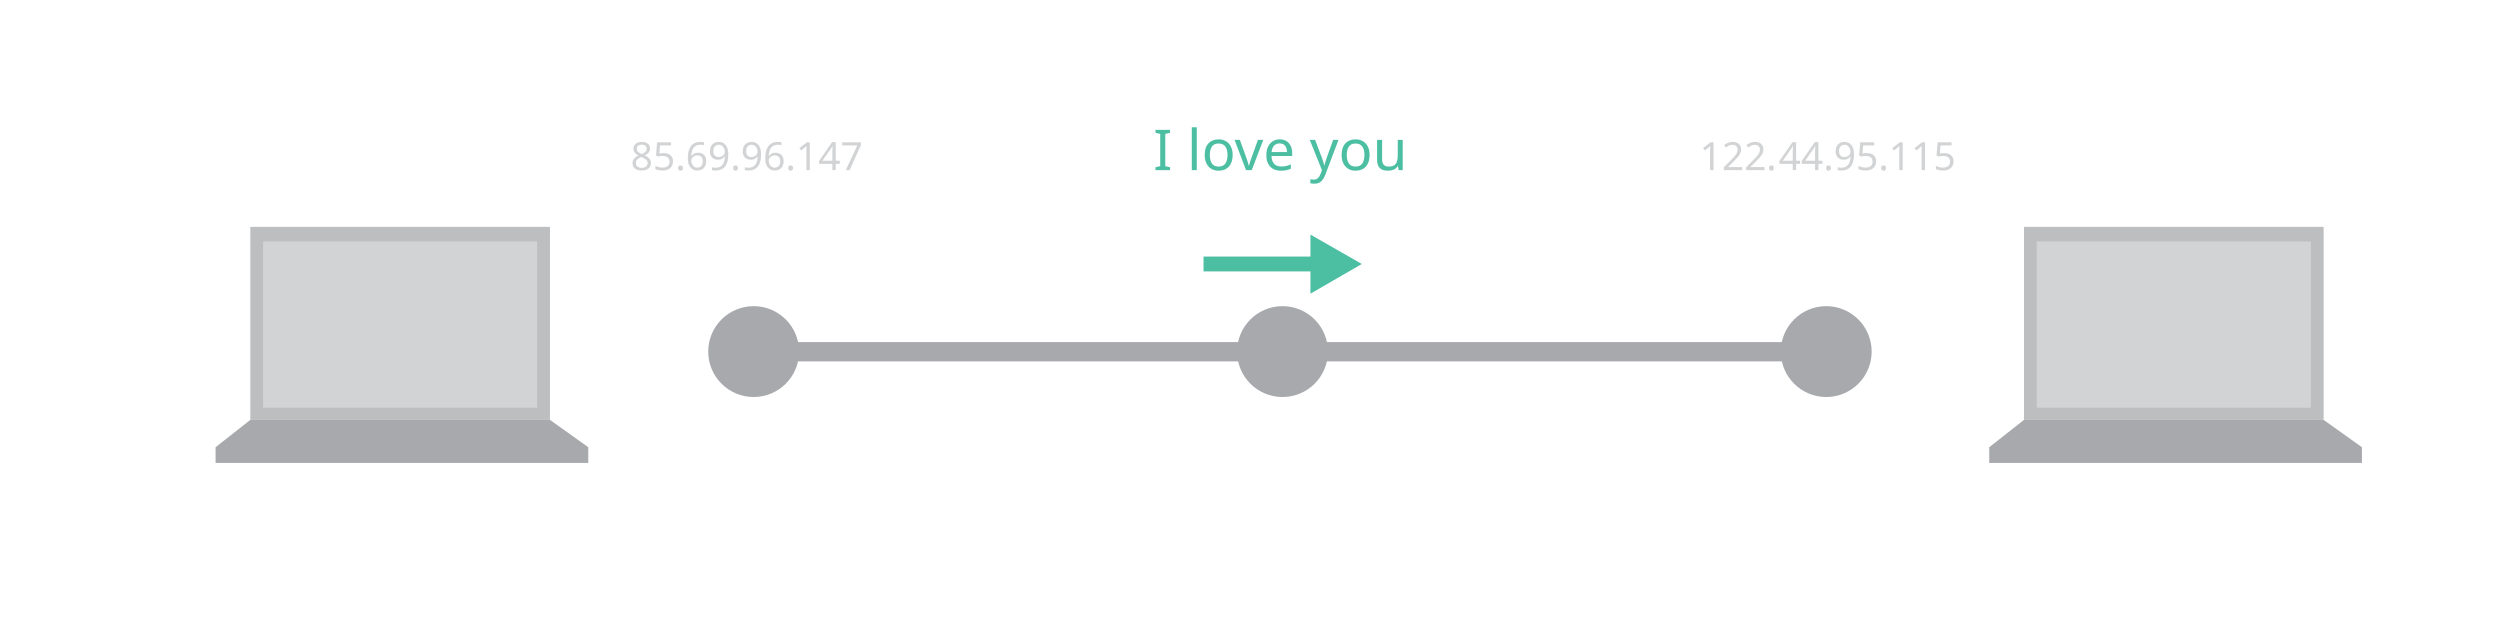
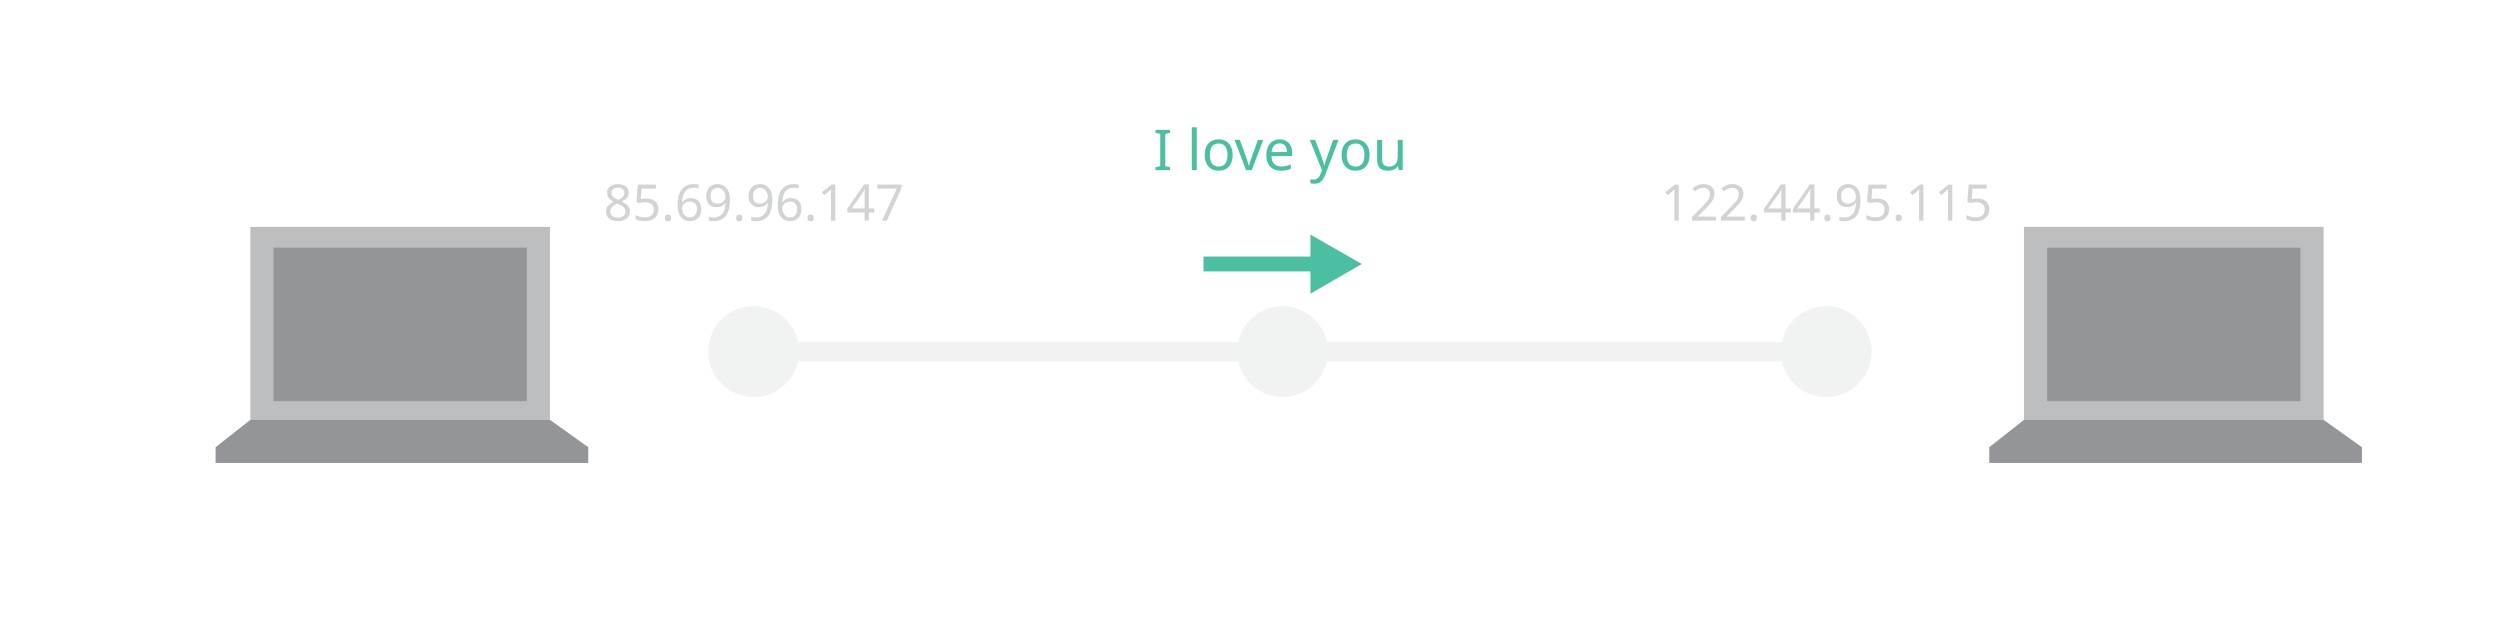
<svg xmlns="http://www.w3.org/2000/svg" version="1.1" x="0px" y="0px" viewBox="0 0 841.9 215" enable-background="new 0 0 841.9 215" xml:space="preserve">
+   <g id="Layer_31" display="none">
+     <rect display="inline" fill="#414042" width="841.9" height="215" />
+   </g>
+   <g id="laptops">
+     <g id="laptop_copy_4">
+       <rect x="84.3" y="76.4" fill="#BCBEC0" width="100.9" height="65" />
+       <polygon fill="#939598" points="185.2,141.4 84.3,141.4 72.6,150.6 72.6,155.9 198.1,155.9 198.1,150.6   " />
+       <rect x="92.1" y="83.4" fill="#939598" width="85.3" height="51.7" />
+     </g>
+     <g id="laptop_copy_5">
+       <rect x="681.6" y="76.4" fill="#BCBEC0" width="100.9" height="65" />
+       <polygon fill="#939598" points="782.5,141.4 681.6,141.4 669.9,150.6 669.9,155.9 795.4,155.9 795.4,150.6   " />
+       <rect x="689.4" y="83.4" fill="#939598" width="85.3" height="51.7" />
+     </g>
+   </g>
+   <g id="ips">
+     <text transform="matrix(1 0 0 1 203.2478 74.3)" fill="#D1D3D4" font-family="'Roboto-Medium'" font-size="17">85.69.96.147</text>
+     <text transform="matrix(1 0 0 1 559.2963 74.3)">
+       <tspan x="0" y="0" fill="#D1D3D4" font-family="'Roboto-Medium'" font-size="17">122</tspan>
+       <tspan x="29" y="0" fill="#D1D3D4" font-family="'Roboto-Medium'" font-size="17">.</tspan>
+       <tspan x="34.4" y="0" fill="#D1D3D4" font-family="'Roboto-Medium'" font-size="17">44.95.115</tspan>
+     </text>
+   </g>
  <g id="IP" display="none">
    <g id="connections" display="inline">
-       <circle fill="#A7A9AC" cx="253.8" cy="118.6" r="15.3" />
-       <text transform="matrix(1 0 0 1 212.3872 57.5425)" fill="#D1D3D4" font-family="'Roboto-Medium'" font-size="13.141">85.69.96.147</text>
-       <circle fill="#A7A9AC" cx="615.1" cy="118.6" r="15.3" />
-       <rect x="252.9" y="115.4" fill="#A7A9AC" width="362.2" height="6.5" />
-       <text transform="matrix(1 0 0 1 572.3872 57.5425)">
-         <tspan x="0" y="0" fill="#D1D3D4" font-family="'Roboto-Medium'" font-size="13.141">122</tspan>
-         <tspan x="22.4" y="0" fill="#D1D3D4" font-family="'Roboto-Medium'" font-size="13.141">.</tspan>
-         <tspan x="26.6" y="0" fill="#D1D3D4" font-family="'Roboto-Medium'" font-size="13.141">44.95.115</tspan>
-       </text>
-     </g>
-     <g id="arrows">
-       <g display="inline">
-         <line fill="#A7A9AC" x1="405.3" y1="-163.7" x2="458.6" y2="-163.7" />
-         <g>
-           <line fill="none" stroke="#7F3F98" stroke-width="5" stroke-miterlimit="10" x1="405.3" y1="-163.7" x2="444.2" y2="-163.7" />
-           <g>
-             <polygon fill="#7F3F98" points="441.3,-153.7 458.6,-163.7 441.3,-173.7      " />
-           </g>
-         </g>
-       </g>
-       <g display="inline">
-         <line fill="#A7A9AC" x1="458.6" y1="-140.9" x2="405.3" y2="-140.9" />
-         <g>
-           <line fill="none" stroke="#7F3F98" stroke-width="5" stroke-miterlimit="10" x1="458.6" y1="-140.9" x2="419.6" y2="-140.9" />
-           <g>
-             <polygon fill="#7F3F98" points="422.6,-150.9 405.3,-140.9 422.6,-130.9      " />
-           </g>
-         </g>
-       </g>
+       <circle fill="#F1F2F2" cx="253.8" cy="118.6" r="15.3" />
+       <circle fill="#F1F2F2" cx="615.1" cy="118.6" r="15.3" />
+       <rect x="252.9" y="115.4" fill="#F1F2F2" width="362.2" height="6.5" />
    </g>
    <g id="arrows_copy" display="inline">
      <g>
        <line fill="#A7A9AC" x1="405.3" y1="98.3" x2="458.6" y2="98.3" />
        <g>
          <line fill="none" stroke="#4CBEA2" stroke-width="5" stroke-miterlimit="10" x1="405.3" y1="98.3" x2="444.2" y2="98.3" />
          <g>
            <polygon fill="#4CBEA2" points="441.3,108.2 458.6,98.3 441.3,88.3      " />
          </g>
        </g>
      </g>
      <g>
        <line fill="#A7A9AC" x1="458.6" y1="141.7" x2="405.3" y2="141.7" />
        <g>
          <line fill="none" stroke="#4CBEA2" stroke-width="5" stroke-miterlimit="10" x1="458.6" y1="141.7" x2="419.6" y2="141.7" />
          <g>
            <polygon fill="#4CBEA2" points="422.6,131.7 405.3,141.6 422.6,151.6      " />
          </g>
        </g>
      </g>
    </g>
-     <g id="laptop_1_" display="inline">
-       <rect x="681.6" y="76.7" fill="#BCBEC0" width="100.9" height="65" />
-       <polygon fill="#A7A9AC" points="782.6,141.7 681.6,141.7 669.9,150.8 669.9,156.2 795.5,156.2 795.5,150.8   " />
-       <rect x="685.9" y="81.5" fill="#D1D3D4" width="92.3" height="56" />
-     </g>
-     <g id="laptop" display="inline">
-       <rect x="84.3" y="76.7" fill="#BCBEC0" width="100.9" height="65" />
-       <polygon fill="#A7A9AC" points="185.2,141.7 84.3,141.7 72.6,150.8 72.6,156.2 198.1,156.2 198.1,150.8   " />
-       <rect x="88.6" y="81.5" fill="#D1D3D4" width="92.3" height="56" />
-     </g>
  </g>
  <g id="multiplicity" display="none">
-     <g id="connections_copy" display="inline">
-       <circle fill="#A7A9AC" cx="253.8" cy="118.5" r="15.3" />
-       <text transform="matrix(1 0 0 1 212.362 57.3893)" fill="#D1D3D4" font-family="'Roboto-Medium'" font-size="13.141">85.69.96.147</text>
-       <circle fill="#A7A9AC" cx="615" cy="118.5" r="15.3" />
-       <circle fill="#A7A9AC" cx="512.6" cy="61" r="15.3" />
-       <circle fill="#A7A9AC" cx="410" cy="179" r="15.3" />
-       <text transform="matrix(1 0 0 1 572.3621 57.3893)">
-         <tspan x="0" y="0" fill="#D1D3D4" font-family="'Roboto-Medium'" font-size="13.141">122</tspan>
-         <tspan x="22.4" y="0" fill="#D1D3D4" font-family="'Roboto-Medium'" font-size="13.141">.</tspan>
-         <tspan x="26.6" y="0" fill="#D1D3D4" font-family="'Roboto-Medium'" font-size="13.141">44.95.115</tspan>
-       </text>
-       <path fill="none" stroke="#A7A9AC" stroke-width="7" stroke-miterlimit="10" d="M253.8,118.5c0,0,128.8,12.6,102.8-37.1    s-73.3,41-15.3,56s44.5-79.7,90.6-70.7s14.1,81.1,58.7,89.4S524,118.5,615,118.5" />
-       <path fill="none" stroke="#A7A9AC" stroke-width="7" stroke-miterlimit="10" d="M449.7,76.5c0,0,38.2,47.2,62.9-15.5" />
-     </g>
-     <g id="arrows_copy_2_1_">
-       <g display="inline">
-         <line fill="#A7A9AC" x1="405.3" y1="-163.7" x2="458.6" y2="-163.7" />
-         <g>
-           <line fill="none" stroke="#7F3F98" stroke-width="5" stroke-miterlimit="10" x1="405.3" y1="-163.7" x2="444.2" y2="-163.7" />
-           <g>
-             <polygon fill="#7F3F98" points="441.3,-153.7 458.6,-163.7 441.3,-173.7      " />
-           </g>
-         </g>
-       </g>
-       <g display="inline">
-         <line fill="#A7A9AC" x1="458.6" y1="-140.9" x2="405.3" y2="-140.9" />
-         <g>
-           <line fill="none" stroke="#7F3F98" stroke-width="5" stroke-miterlimit="10" x1="458.6" y1="-140.9" x2="419.6" y2="-140.9" />
-           <g>
-             <polygon fill="#7F3F98" points="422.6,-150.9 405.3,-140.9 422.6,-130.9      " />
-           </g>
-         </g>
-       </g>
-     </g>
-     <g id="arrows_copy_2" display="inline">
-       <g>
-         <path fill="#A7A9AC" d="M458.5,98.1" />
-       </g>
-       <g>
-         <path fill="#A7A9AC" d="M405.3,98.1" />
-       </g>
-       <g>
-         <path fill="#A7A9AC" d="M405.3,141.5" />
-       </g>
-       <g>
-         <path fill="#A7A9AC" d="M458.5,141.5" />
-       </g>
-       <path fill="none" stroke="#A7A9AC" stroke-width="7" stroke-miterlimit="10" d="M363.2,137.3c0,0,66.1-29.7,46.1,41.7" />
-     </g>
-     <g id="laptop_copy_1_" display="inline">
-       <rect x="681.6" y="76.5" fill="#BCBEC0" width="100.9" height="65" />
-       <polygon fill="#A7A9AC" points="782.5,141.5 681.6,141.5 669.9,150.7 669.9,156 795.4,156 795.4,150.7   " />
-       <rect x="685.9" y="81.4" fill="#D1D3D4" width="92.3" height="56" />
-     </g>
-     <g id="laptop_copy" display="inline">
-       <rect x="84.3" y="76.5" fill="#BCBEC0" width="100.9" height="65" />
-       <polygon fill="#A7A9AC" points="185.2,141.5 84.3,141.5 72.6,150.7 72.6,156 198.1,156 198.1,150.7   " />
-       <rect x="88.6" y="81.4" fill="#D1D3D4" width="92.3" height="56" />
-     </g>
+     <path display="inline" fill="#F1F2F2" d="M615,103.1c-7.4,0-13.6,5.3-15,12.3c-41.3,2.6-58.7,15.9-71.7,25.9   c-11,8.5-19,14.6-37,11.2c-19.8-3.7-22.6-21-26-41.1c-1.1-6.8-2.3-13.9-4.4-20.6c5.3,3.4,11.9,6.1,18.9,6.1c1.3,0,2.7-0.1,4-0.3   c9.8-1.5,18.3-8.5,25.4-20.7c1.1,0.2,2.1,0.4,3.3,0.4c8.5,0,15.3-6.9,15.3-15.3s-6.9-15.3-15.3-15.3s-15.3,6.9-15.3,15.3   c0,4.8,2.2,9.1,5.7,12c-5.9,10-12.6,15.7-20.1,16.8c-15.6,2.4-30.3-15.3-30.4-15.5l0,0c-4.5-5.3-10.8-9.3-19.9-11.1   c-24.3-4.8-33.7,15.8-42.8,35.6c-6.8,14.8-13.4,29.1-25.7,34.4c-0.4,0.2-0.8,0.3-1.1,0.5c-5.6,2.1-12.3,2.5-20.7,0.3   c-10.1-2.6-16.2-7.4-19.8-12.8c19.6-2.9,32.4-8.5,38-16.8c4.6-6.8,4.4-15.1-0.6-24.6c-9-17.2-19.8-17.5-25.4-16.1   c-13.2,3.2-24,20.8-24.1,39.3c0,4.5,0.5,8.6,1.7,12.5c-14.7,1.4-30.4,1.3-42.9,0.7c-1.2-7.3-7.5-12.9-15.1-12.9   c-8.5,0-15.3,6.9-15.3,15.3s6.9,15.3,15.3,15.3c6.9,0,12.8-4.6,14.7-10.9c8.4,0.4,19.5,0.7,31,0.2c5.4-0.2,10.4-0.6,15.2-1   c4.9,9,13.7,15.5,25.7,18.6c11.7,3,20.8,1.9,28.1-1.7c9.4-3.4,26.6-7.5,35.2-0.1c5.9,5.1,6.7,14.8,5.3,24.8   c-8,0.5-14.3,7.2-14.3,15.3c0,8.5,6.9,15.3,15.3,15.3s15.3-6.9,15.3-15.3c0-6.4-3.9-11.8-9.4-14.2c2-14.7-0.6-25.2-7.7-31.3   c-7.3-6.3-17.9-6.6-27.2-5.1c6.2-7.7,10.8-17.5,15-26.8c8.7-19,16.3-35.3,35.1-31.6c20.8,4.1,23.9,22.8,27.2,42.6   c3.3,19.8,7,42.3,31.6,46.9c3.9,0.7,7.4,1.1,10.7,1.1c14.2,0,22.5-6.4,31.9-13.6c13-9.9,28.8-22,67.7-24.5   c1.7,6.6,7.7,11.4,14.8,11.4c8.5,0,15.3-6.9,15.3-15.3S623.5,103.1,615,103.1z M319,114.5c-1.5-4.2-1.9-8.4-1.8-11.6   c0.1-14.9,8.9-30.1,18.8-32.5c0.9-0.2,1.7-0.3,2.5-0.3c6.8,0,11.9,6.8,15.1,12.9c3.7,7.2,4.1,12.9,1,17.5   C349.3,108.2,335.3,112.4,319,114.5z" />
  </g>
  <g id="IP_copy" display="none">
    <g id="connections_copy_2" display="inline">
-       <circle fill="#A7A9AC" cx="253.8" cy="118.4" r="15.3" />
-       <text transform="matrix(1 0 0 1 212.362 57.3)" fill="#D1D3D4" font-family="'Roboto-Medium'" font-size="13.141">85.69.96.147</text>
-       <circle fill="#A7A9AC" cx="615" cy="118.4" r="15.3" />
-       <rect x="257.8" y="115.2" fill="#A7A9AC" width="357.2" height="6.5" />
-       <text transform="matrix(1 0 0 1 572.3621 57.3)">
-         <tspan x="0" y="0" fill="#D1D3D4" font-family="'Roboto-Medium'" font-size="13.141">122</tspan>
-         <tspan x="22.4" y="0" fill="#D1D3D4" font-family="'Roboto-Medium'" font-size="13.141">.</tspan>
-         <tspan x="26.6" y="0" fill="#D1D3D4" font-family="'Roboto-Medium'" font-size="13.141">44.95.115</tspan>
-       </text>
-     </g>
-     <g id="arrows_copy_3_1_">
-       <g display="inline">
-         <line fill="#A7A9AC" x1="405.3" y1="-163.7" x2="458.6" y2="-163.7" />
-         <g>
-           <line fill="none" stroke="#7F3F98" stroke-width="5" stroke-miterlimit="10" x1="405.3" y1="-163.7" x2="444.2" y2="-163.7" />
-           <g>
-             <polygon fill="#7F3F98" points="441.3,-153.7 458.6,-163.7 441.3,-173.7      " />
-           </g>
-         </g>
-       </g>
-       <g display="inline">
-         <line fill="#A7A9AC" x1="458.6" y1="-140.9" x2="405.3" y2="-140.9" />
-         <g>
-           <line fill="none" stroke="#7F3F98" stroke-width="5" stroke-miterlimit="10" x1="458.6" y1="-140.9" x2="419.6" y2="-140.9" />
-           <g>
-             <polygon fill="#7F3F98" points="422.6,-150.9 405.3,-140.9 422.6,-130.9      " />
-           </g>
-         </g>
-       </g>
+       <circle fill="#F1F2F2" cx="253.8" cy="118.4" r="15.3" />
+       <circle fill="#F1F2F2" cx="615" cy="118.4" r="15.3" />
+       <rect x="257.8" y="115.2" fill="#F1F2F2" width="357.2" height="6.5" />
    </g>
    <g id="arrows_copy_3" display="inline">
      <g>
        <line fill="#A7A9AC" x1="327.9" y1="98" x2="381.2" y2="98" />
        <g>
          <line fill="none" stroke="#4CBEA2" stroke-width="5" stroke-miterlimit="10" x1="327.9" y1="98" x2="366.8" y2="98" />
          <g>
            <polygon fill="#4CBEA2" points="363.9,108 381.2,98 363.9,88.1      " />
          </g>
        </g>
      </g>
      <g>
        <line fill="#A7A9AC" x1="485.6" y1="98" x2="538.9" y2="98" />
        <g>
          <line fill="none" stroke="#4CBEA2" stroke-width="5" stroke-miterlimit="10" x1="485.6" y1="98" x2="524.5" y2="98" />
          <g>
            <polygon fill="#4CBEA2" points="521.6,108 538.9,98 521.6,88.1      " />
          </g>
        </g>
      </g>
      <g>
        <line fill="#A7A9AC" x1="381.2" y1="141.4" x2="327.9" y2="141.4" />
        <g>
          <line fill="none" stroke="#4CBEA2" stroke-width="5" stroke-miterlimit="10" x1="381.2" y1="141.4" x2="342.2" y2="141.4" />
          <g>
            <polygon fill="#4CBEA2" points="345.2,131.4 327.9,141.4 345.2,151.4      " />
          </g>
        </g>
      </g>
      <g>
        <line fill="#A7A9AC" x1="538.9" y1="141.4" x2="485.6" y2="141.4" />
        <g>
          <line fill="none" stroke="#4CBEA2" stroke-width="5" stroke-miterlimit="10" x1="538.9" y1="141.4" x2="499.9" y2="141.4" />
          <g>
            <polygon fill="#4CBEA2" points="502.8,131.4 485.6,141.4 502.8,151.4      " />
          </g>
        </g>
      </g>
-       <rect x="398.2" y="81.3" fill="#4CBEA2" width="70" height="74.7" />
-     </g>
-     <g id="laptop_copy_2_1_" display="inline">
-       <rect x="681.6" y="76.4" fill="#BCBEC0" width="100.9" height="65" />
-       <polygon fill="#A7A9AC" points="782.5,141.4 681.6,141.4 669.9,150.6 669.9,155.9 795.4,155.9 795.4,150.6   " />
-       <rect x="685.9" y="81.3" fill="#D1D3D4" width="92.3" height="56" />
-     </g>
-     <g id="laptop_copy_2" display="inline">
-       <rect x="84.3" y="76.4" fill="#BCBEC0" width="100.9" height="65" />
-       <polygon fill="#A7A9AC" points="185.2,141.4 84.3,141.4 72.6,150.6 72.6,155.9 198.1,155.9 198.1,150.6   " />
-       <rect x="88.6" y="81.3" fill="#D1D3D4" width="92.3" height="56" />
+       <rect x="410.6" y="95.7" fill="#4CBEA2" width="42.6" height="45.5" />
    </g>
  </g>
  <g id="read">
    <g id="connections_copy_3">
-       <circle fill="#A7A9AC" cx="253.8" cy="118.4" r="15.3" />
-       <text transform="matrix(1 0 0 1 212.362 57.3)" fill="#D1D3D4" font-family="'Roboto-Medium'" font-size="13.141">85.69.96.147</text>
-       <circle fill="#A7A9AC" cx="615" cy="118.4" r="15.3" />
-       <circle fill="#A7A9AC" cx="431.9" cy="118.4" r="15.3" />
-       <rect x="252.8" y="115.2" fill="#A7A9AC" width="362.2" height="6.5" />
-       <text transform="matrix(1 0 0 1 572.3621 57.3)">
-         <tspan x="0" y="0" fill="#D1D3D4" font-family="'Roboto-Medium'" font-size="13.141">122</tspan>
-         <tspan x="22.4" y="0" fill="#D1D3D4" font-family="'Roboto-Medium'" font-size="13.141">.</tspan>
-         <tspan x="26.6" y="0" fill="#D1D3D4" font-family="'Roboto-Medium'" font-size="13.141">44.95.115</tspan>
-       </text>
+       <circle fill="#F1F2F2" cx="253.8" cy="118.4" r="15.3" />
+       <circle fill="#F1F2F2" cx="615" cy="118.4" r="15.3" />
+       <circle fill="#F1F2F2" cx="431.9" cy="118.4" r="15.3" />
+       <rect x="252.8" y="115.2" fill="#F1F2F2" width="362.2" height="6.5" />
      <text transform="matrix(1 0 0 1 388.3569 57.3)" fill="#4CBEA2" font-family="'Roboto-Medium'" font-size="19">I love you</text>
-     </g>
-     <g id="arrows_copy_4_1_" display="none">
-       <g display="inline">
-         <line fill="#A7A9AC" x1="405.3" y1="-163.7" x2="458.6" y2="-163.7" />
-         <g>
-           <line fill="none" stroke="#7F3F98" stroke-width="5" stroke-miterlimit="10" x1="405.3" y1="-163.7" x2="444.2" y2="-163.7" />
-           <g>
-             <polygon fill="#7F3F98" points="441.3,-153.7 458.6,-163.7 441.3,-173.7      " />
-           </g>
-         </g>
-       </g>
-       <g display="inline">
-         <line fill="#A7A9AC" x1="458.6" y1="-140.9" x2="405.3" y2="-140.9" />
-         <g>
-           <line fill="none" stroke="#7F3F98" stroke-width="5" stroke-miterlimit="10" x1="458.6" y1="-140.9" x2="419.6" y2="-140.9" />
-           <g>
-             <polygon fill="#7F3F98" points="422.6,-150.9 405.3,-140.9 422.6,-130.9      " />
-           </g>
-         </g>
-       </g>
    </g>
    <g id="arrows_copy_4">
      <g>
        <line fill="#A7A9AC" x1="405.3" y1="88.9" x2="458.6" y2="88.9" />
        <g>
          <line fill="none" stroke="#4CBEA2" stroke-width="5" stroke-miterlimit="10" x1="405.3" y1="88.9" x2="444.2" y2="88.9" />
          <g>
            <polygon fill="#4CBEA2" points="441.3,98.9 458.6,88.9 441.3,79      " />
          </g>
        </g>
      </g>
    </g>
-     <g id="laptop_copy_3_1_">
-       <rect x="681.6" y="76.4" fill="#BCBEC0" width="100.9" height="65" />
-       <polygon fill="#A7A9AC" points="782.5,141.4 681.6,141.4 669.9,150.6 669.9,155.9 795.4,155.9 795.4,150.6   " />
-       <rect x="685.9" y="81.3" fill="#D1D3D4" width="92.3" height="56" />
-     </g>
-     <g id="laptop_copy_3">
-       <rect x="84.3" y="76.4" fill="#BCBEC0" width="100.9" height="65" />
-       <polygon fill="#A7A9AC" points="185.2,141.4 84.3,141.4 72.6,150.6 72.6,155.9 198.1,155.9 198.1,150.6   " />
-       <rect x="88.6" y="81.3" fill="#D1D3D4" width="92.3" height="56" />
-     </g>
  </g>
  <g id="encrypt" display="none">
    <g id="connections_copy_4" display="inline">
-       <circle fill="#A7A9AC" cx="253.8" cy="118.4" r="15.3" />
-       <text transform="matrix(1 0 0 1 212.362 57.3)" fill="#D1D3D4" font-family="'Roboto-Medium'" font-size="13.141">85.69.96.147</text>
-       <circle fill="#A7A9AC" cx="615" cy="118.4" r="15.3" />
-       <circle fill="#A7A9AC" cx="431.9" cy="118.4" r="15.3" />
-       <rect x="252.8" y="115.2" fill="#A7A9AC" width="362.2" height="6.5" />
-       <text transform="matrix(1 0 0 1 572.3621 57.3)">
-         <tspan x="0" y="0" fill="#D1D3D4" font-family="'Roboto-Medium'" font-size="13.141">122</tspan>
-         <tspan x="22.4" y="0" fill="#D1D3D4" font-family="'Roboto-Medium'" font-size="13.141">.</tspan>
-         <tspan x="26.6" y="0" fill="#D1D3D4" font-family="'Roboto-Medium'" font-size="13.141">44.95.115</tspan>
-       </text>
+       <circle fill="#F1F2F2" cx="253.8" cy="118.4" r="15.3" />
+       <circle fill="#F1F2F2" cx="615" cy="118.4" r="15.3" />
+       <circle fill="#F1F2F2" cx="431.9" cy="118.4" r="15.3" />
+       <rect x="252.8" y="115.2" fill="#F1F2F2" width="362.2" height="6.5" />
      <text transform="matrix(1 0 0 1 368.1044 57.3)" fill="#4CBEA2" font-family="'Roboto-Medium'" font-size="19">Aoias3xa2pp9</text>
      <text transform="matrix(1 0 0 1 74.4094 57.3)" fill="#4CBEA2" font-family="'Roboto-Medium'" font-size="19">Aoias3xa2pp9</text>
-       <text transform="matrix(1 0 0 1 94.6617 33.9667)" fill="#E26F50" font-family="'Roboto-Medium'" font-size="19">I love you</text>
+       <text transform="matrix(1 0 0 1 94.6617 33.9667)" fill="#3987C8" font-family="'Roboto-Medium'" font-size="19">I love you</text>
      <text transform="matrix(1 0 0 1 671.7424 57.3)" fill="#4CBEA2" font-family="'Roboto-Medium'" font-size="19">Aoias3xa2pp9</text>
-       <text transform="matrix(1 0 0 1 691.9946 33.9667)" fill="#E26F50" font-family="'Roboto-Medium'" font-size="19">I love you</text>
-     </g>
-     <g id="arrows_copy_5_1_">
-       <g display="inline">
-         <line fill="#A7A9AC" x1="405.3" y1="-163.7" x2="458.6" y2="-163.7" />
-         <g>
-           <line fill="none" stroke="#7F3F98" stroke-width="5" stroke-miterlimit="10" x1="405.3" y1="-163.7" x2="444.2" y2="-163.7" />
-           <g>
-             <polygon fill="#7F3F98" points="441.3,-153.7 458.6,-163.7 441.3,-173.7      " />
-           </g>
-         </g>
-       </g>
-       <g display="inline">
-         <line fill="#A7A9AC" x1="458.6" y1="-140.9" x2="405.3" y2="-140.9" />
-         <g>
-           <line fill="none" stroke="#7F3F98" stroke-width="5" stroke-miterlimit="10" x1="458.6" y1="-140.9" x2="419.6" y2="-140.9" />
-           <g>
-             <polygon fill="#7F3F98" points="422.6,-150.9 405.3,-140.9 422.6,-130.9      " />
-           </g>
-         </g>
-       </g>
+       <text transform="matrix(1 0 0 1 691.9946 33.9667)" fill="#3987C8" font-family="'Roboto-Medium'" font-size="19">I love you</text>
    </g>
    <g id="arrows_copy_5" display="inline">
      <g>
        <line fill="#A7A9AC" x1="405.3" y1="88.9" x2="458.6" y2="88.9" />
        <g>
          <line fill="none" stroke="#4CBEA2" stroke-width="5" stroke-miterlimit="10" x1="405.3" y1="88.9" x2="444.2" y2="88.9" />
          <g>
            <polygon fill="#4CBEA2" points="441.3,98.9 458.6,88.9 441.3,79      " />
          </g>
        </g>
      </g>
    </g>
-     <g id="laptop_copy_4_1_" display="inline">
-       <rect x="681.6" y="76.4" fill="#BCBEC0" width="100.9" height="65" />
-       <polygon fill="#A7A9AC" points="782.5,141.4 681.6,141.4 669.9,150.6 669.9,155.9 795.4,155.9 795.4,150.6   " />
-       <rect x="685.9" y="81.3" fill="#D1D3D4" width="92.3" height="56" />
-     </g>
-     <g id="laptop_copy_4" display="inline">
-       <rect x="84.3" y="76.4" fill="#BCBEC0" width="100.9" height="65" />
-       <polygon fill="#A7A9AC" points="185.2,141.4 84.3,141.4 72.6,150.6 72.6,155.9 198.1,155.9 198.1,150.6   " />
-       <rect x="88.6" y="81.3" fill="#D1D3D4" width="92.3" height="56" />
-     </g>
  </g>
</svg>
